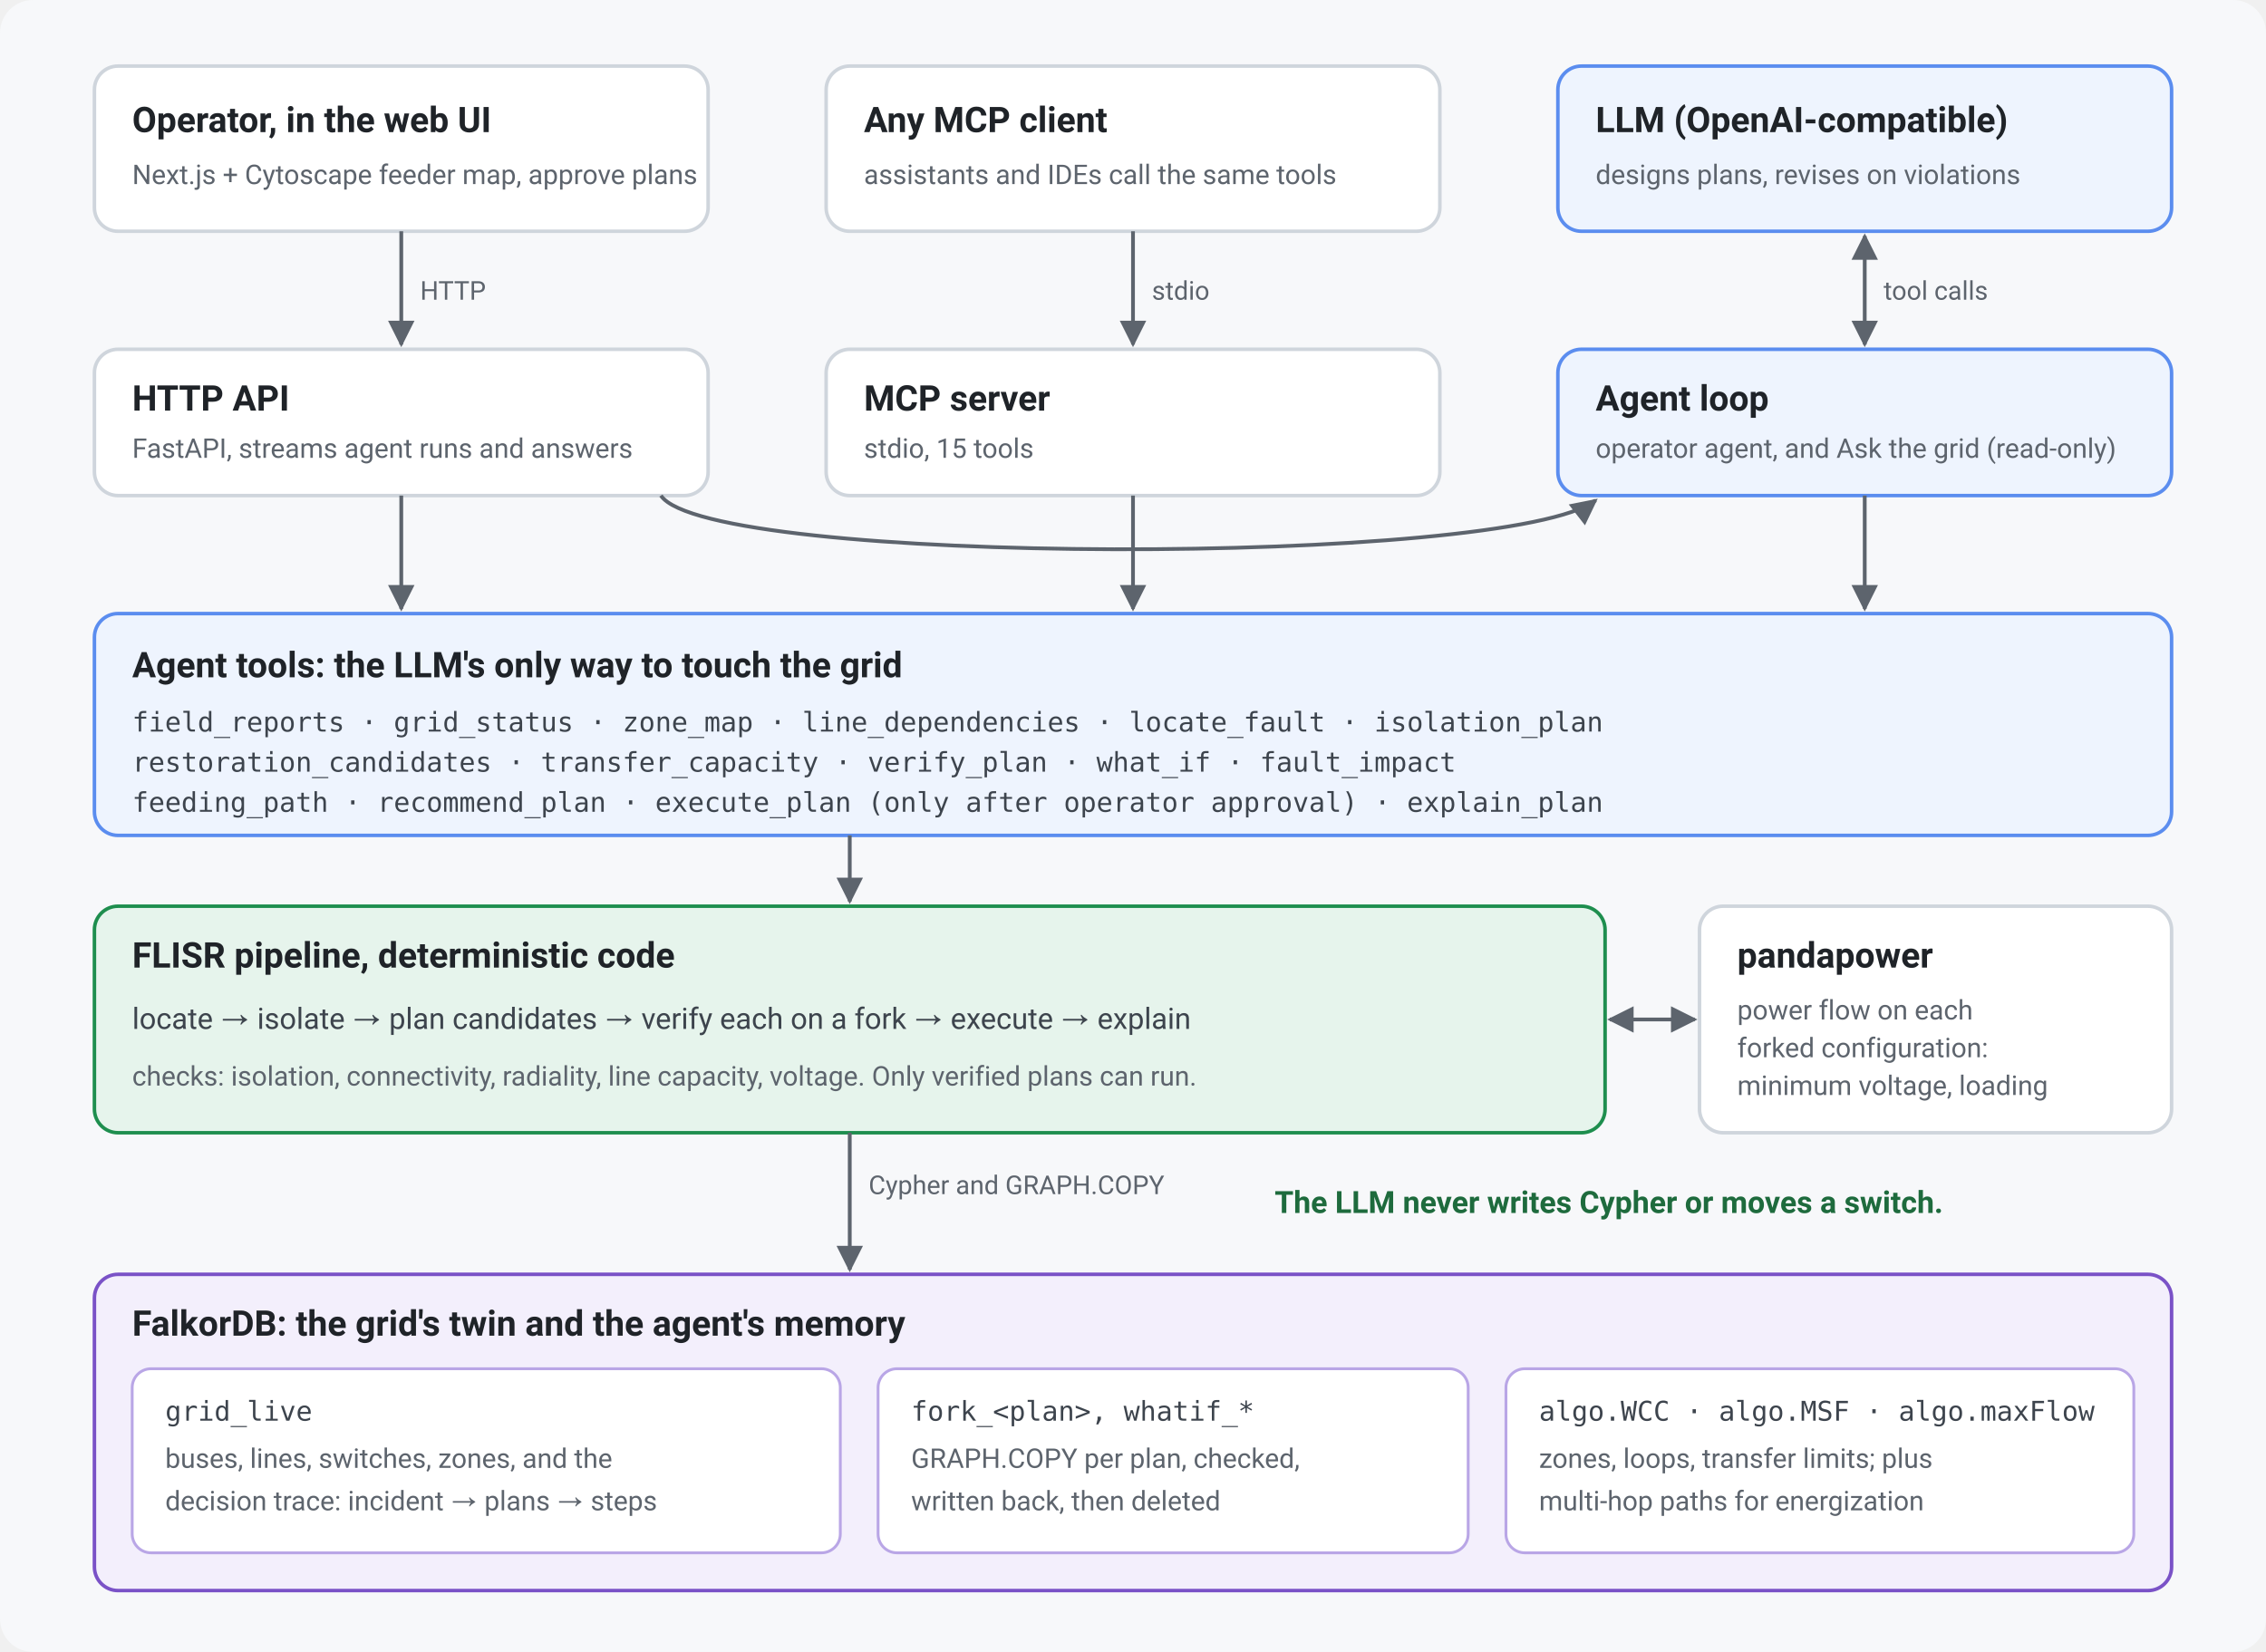
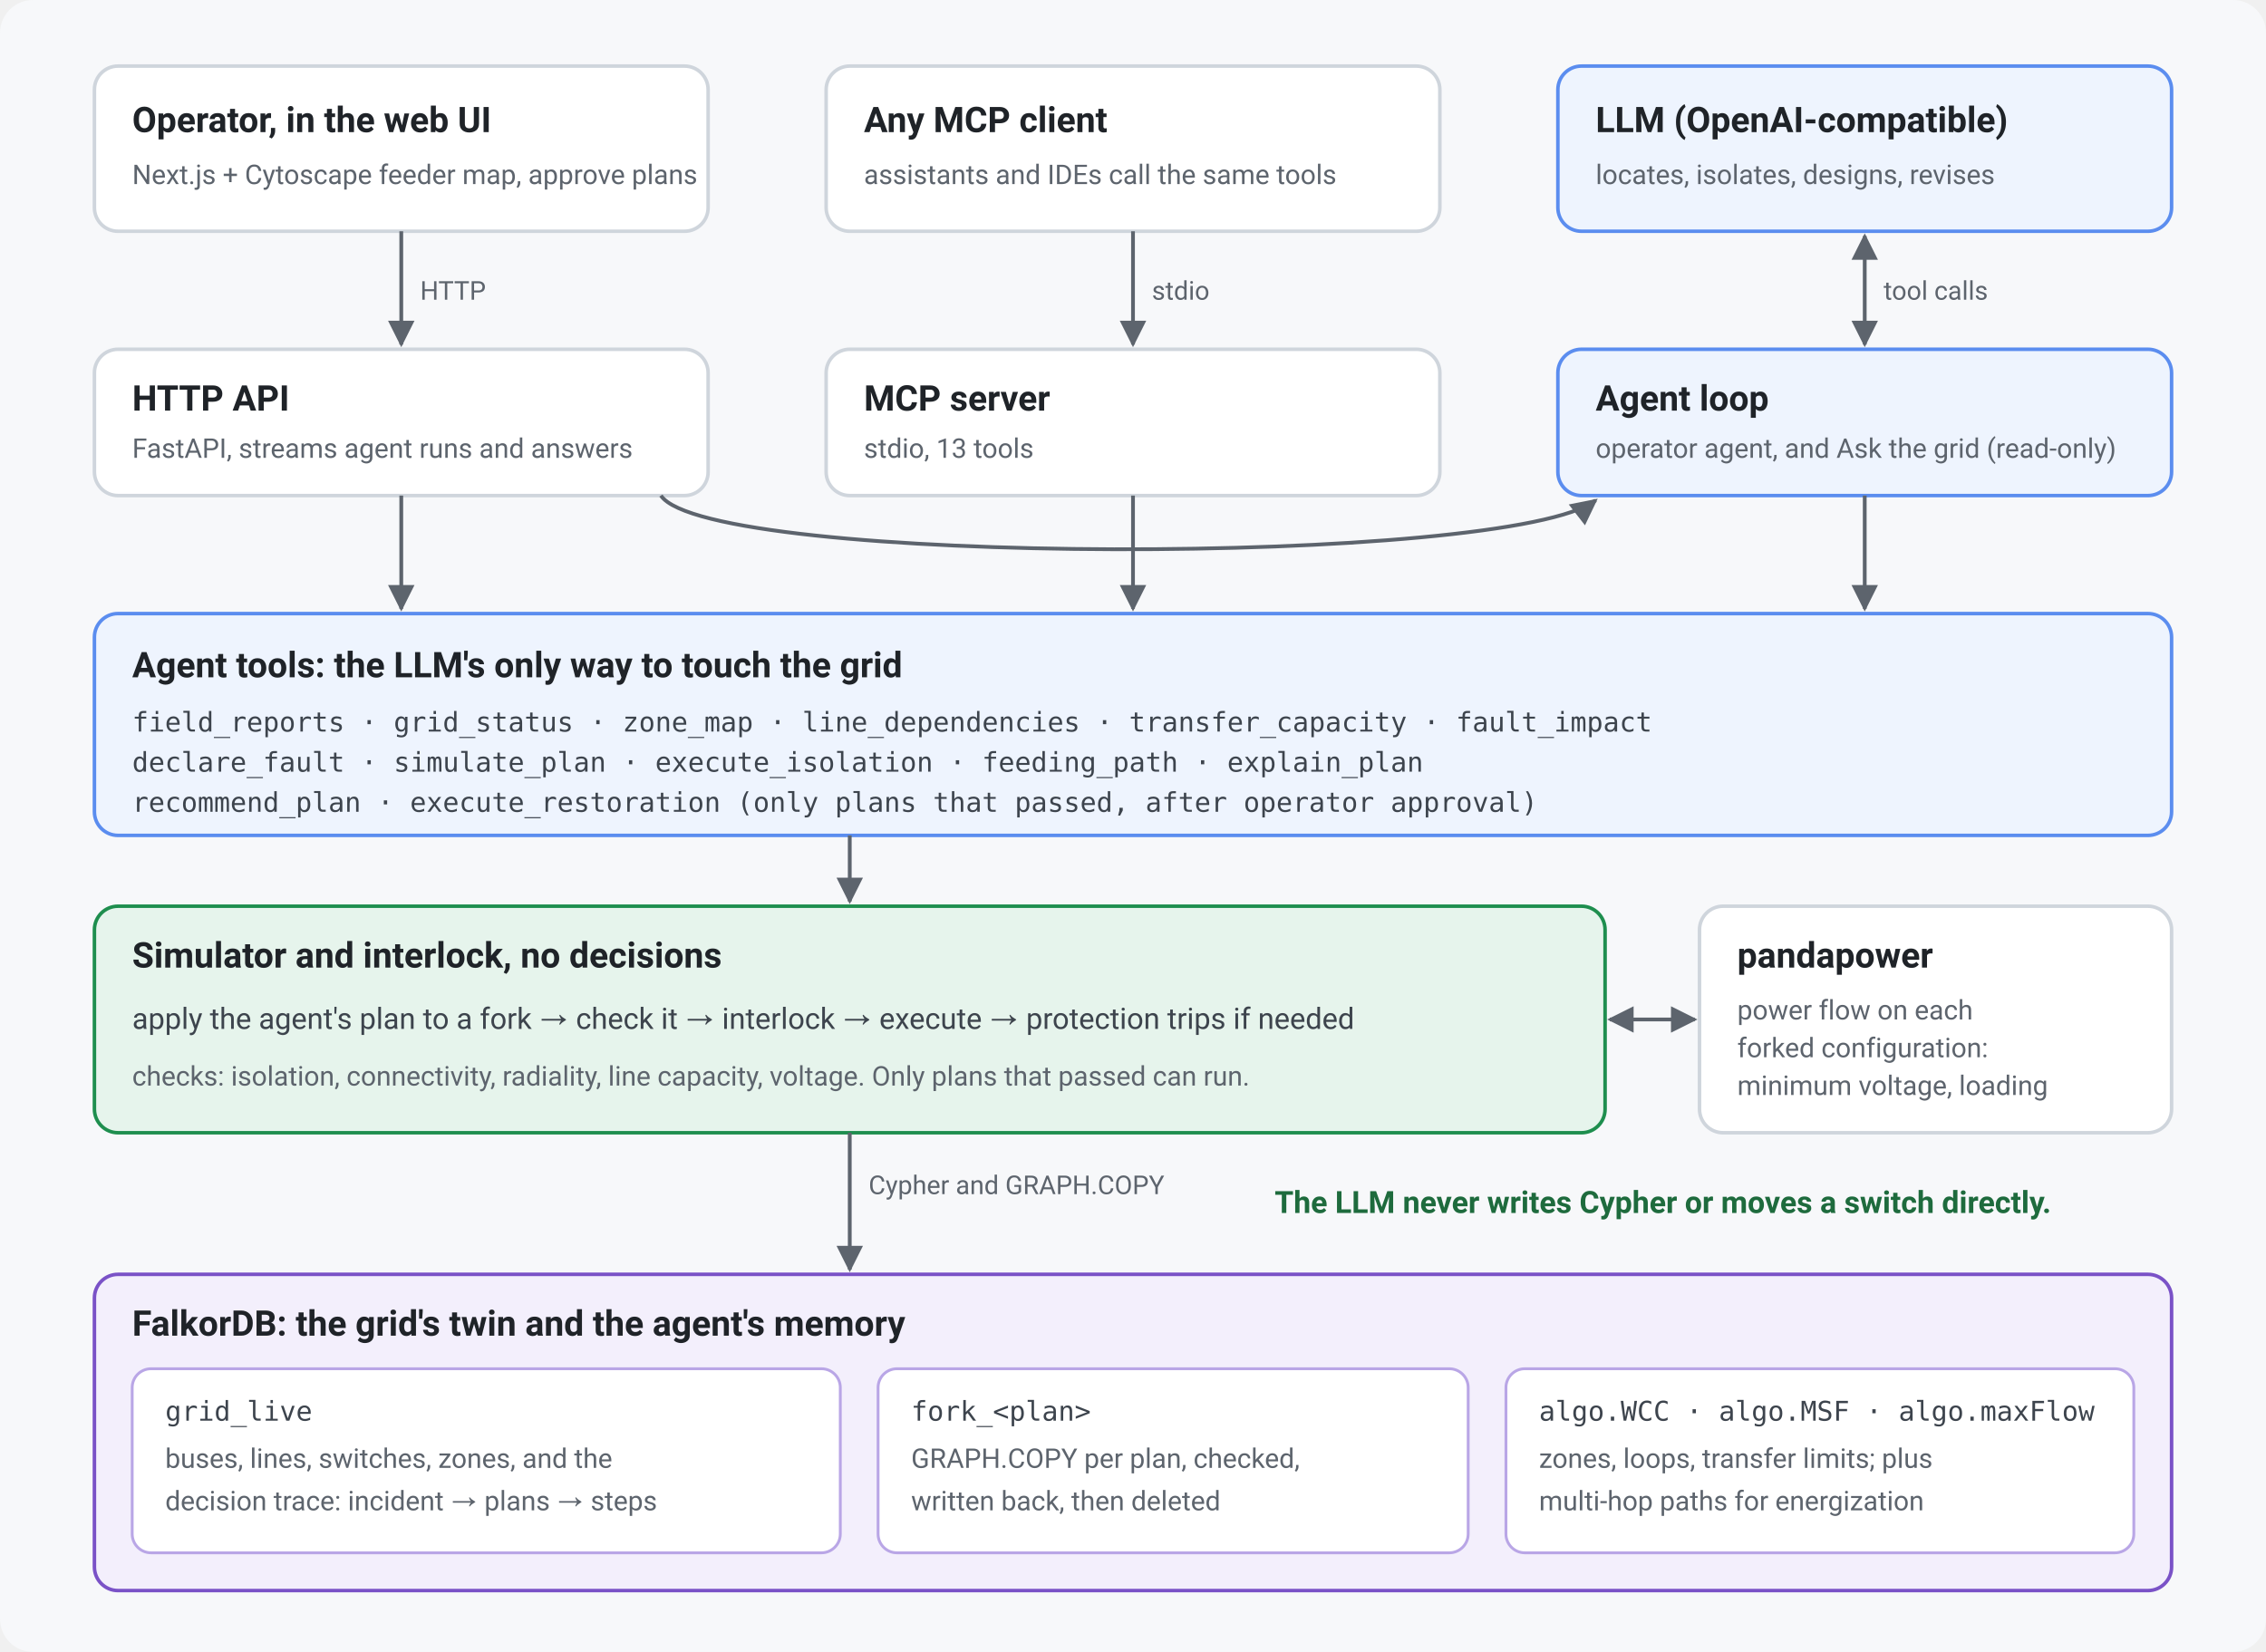
<svg xmlns="http://www.w3.org/2000/svg" viewBox="0 0 960 700" width="960" height="700" font-family="-apple-system, 'Segoe UI', Roboto, Helvetica, Arial, sans-serif">
  <defs>
    <marker id="arrow" viewBox="0 0 10 10" refX="9" refY="5" markerWidth="7" markerHeight="7" orient="auto-start-reverse">
      <path d="M0 0 L10 5 L0 10 z" fill="#5d646d" />
    </marker>
  </defs>
  <style>
    .box { fill: #ffffff; stroke: #cfd5dc; stroke-width: 1.5; }
    .llm { fill: #eef4fe; stroke: #5b8def; }
    .core { fill: #e6f4ec; stroke: #1e8e4e; }
    .db { fill: #f3effc; stroke: #7a52c7; }
    .sub { fill: #ffffff; stroke: #b9a6e6; stroke-width: 1.2; }
    .title { font-size: 15px; font-weight: 700; fill: #1f2328; }
    .text { font-size: 12.5px; fill: #3d444d; }
    .small { font-size: 11.5px; fill: #5d646d; }
    .mono { font-family: ui-monospace, SFMono-Regular, Menlo, monospace; font-size: 11.5px; fill: #3d444d; }
    .edge { stroke: #5d646d; stroke-width: 1.6; fill: none; marker-end: url(#arrow); }
    .both { marker-start: url(#arrow); }
    .label { font-size: 11px; fill: #5d646d; }
    .rule { font-size: 13px; font-weight: 600; fill: #1e6b3d; }
  </style>
  <rect x="0" y="0" width="960" height="700" rx="14" fill="#f7f8fa" />
  <rect class="box" x="40" y="28" width="260" height="70" rx="10" />
  <text class="title" x="56" y="56">Operator, in the web UI</text>
  <text class="small" x="56" y="78">Next.js + Cytoscape feeder map, approve plans</text>
  <rect class="box" x="350" y="28" width="260" height="70" rx="10" />
  <text class="title" x="366" y="56">Any MCP client</text>
  <text class="small" x="366" y="78">assistants and IDEs call the same tools</text>
  <rect class="box llm" x="660" y="28" width="260" height="70" rx="10" />
  <text class="title" x="676" y="56">LLM (OpenAI-compatible)</text>
-   <text class="small" x="676" y="78">designs plans, revises on violations</text>
+   <text class="small" x="676" y="78">locates, isolates, designs, revises</text>
  <rect class="box" x="40" y="148" width="260" height="62" rx="10" />
  <text class="title" x="56" y="174">HTTP API</text>
  <text class="small" x="56" y="194">FastAPI, streams agent runs and answers</text>
  <rect class="box" x="350" y="148" width="260" height="62" rx="10" />
  <text class="title" x="366" y="174">MCP server</text>
-   <text class="small" x="366" y="194">stdio, 15 tools</text>
+   <text class="small" x="366" y="194">stdio, 13 tools</text>
  <rect class="box llm" x="660" y="148" width="260" height="62" rx="10" />
  <text class="title" x="676" y="174">Agent loop</text>
  <text class="small" x="676" y="194">operator agent, and Ask the grid (read-only)</text>
  <path class="edge" d="M170 98 V146" />
  <text class="label" x="178" y="127">HTTP</text>
  <path class="edge" d="M480 98 V146" />
  <text class="label" x="488" y="127">stdio</text>
  <path class="edge both" d="M790 100 V146" />
  <text class="label" x="798" y="127">tool calls</text>
  <path class="edge" d="M280 210 C 300 240, 640 240, 676 212" />
  <rect class="box llm" x="40" y="260" width="880" height="94" rx="10" />
  <text class="title" x="56" y="287">Agent tools: the LLM's only way to touch the grid</text>
-   <text class="mono" x="56" y="310">field_reports · grid_status · zone_map · line_dependencies · locate_fault · isolation_plan</text>
-   <text class="mono" x="56" y="327">restoration_candidates · transfer_capacity · verify_plan · what_if · fault_impact</text>
-   <text class="mono" x="56" y="344">feeding_path · recommend_plan · execute_plan (only after operator approval) · explain_plan</text>
+   <text class="mono" x="56" y="310">field_reports · grid_status · zone_map · line_dependencies · transfer_capacity · fault_impact</text>
+   <text class="mono" x="56" y="327">declare_fault · simulate_plan · execute_isolation · feeding_path · explain_plan</text>
+   <text class="mono" x="56" y="344">recommend_plan · execute_restoration (only plans that passed, after operator approval)</text>
  <path class="edge" d="M170 210 V258" />
  <path class="edge" d="M480 210 V258" />
  <path class="edge" d="M790 210 V258" />
  <rect class="box core" x="40" y="384" width="640" height="96" rx="10" />
-   <text class="title" x="56" y="410">FLISR pipeline, deterministic code</text>
-   <text class="text" x="56" y="436">locate → isolate → plan candidates → verify each on a fork → execute → explain</text>
-   <text class="small" x="56" y="460">checks: isolation, connectivity, radiality, line capacity, voltage. Only verified plans can run.</text>
+   <text class="title" x="56" y="410">Simulator and interlock, no decisions</text>
+   <text class="text" x="56" y="436">apply the agent's plan to a fork → check it → interlock → execute → protection trips if needed</text>
+   <text class="small" x="56" y="460">checks: isolation, connectivity, radiality, line capacity, voltage. Only plans that passed can run.</text>
  <rect class="box" x="720" y="384" width="200" height="96" rx="10" />
  <text class="title" x="736" y="410">pandapower</text>
  <text class="small" x="736" y="432">power flow on each</text>
  <text class="small" x="736" y="448">forked configuration:</text>
  <text class="small" x="736" y="464">minimum voltage, loading</text>
  <path class="edge both" d="M682 432 H718" />
  <path class="edge" d="M360 354 V382" />
  <rect class="box db" x="40" y="540" width="880" height="134" rx="10" />
  <text class="title" x="56" y="566">FalkorDB: the grid's twin and the agent's memory</text>
  <rect class="sub" x="56" y="580" width="300" height="78" rx="8" />
  <text class="mono" x="70" y="602">grid_live</text>
  <text class="small" x="70" y="622">buses, lines, switches, zones, and the</text>
  <text class="small" x="70" y="640">decision trace: incident → plans → steps</text>
  <rect class="sub" x="372" y="580" width="250" height="78" rx="8" />
-   <text class="mono" x="386" y="602">fork_&lt;plan&gt;, whatif_*</text>
+   <text class="mono" x="386" y="602">fork_&lt;plan&gt;</text>
  <text class="small" x="386" y="622">GRAPH.COPY per plan, checked,</text>
  <text class="small" x="386" y="640">written back, then deleted</text>
  <rect class="sub" x="638" y="580" width="266" height="78" rx="8" />
  <text class="mono" x="652" y="602">algo.WCC · algo.MSF · algo.maxFlow</text>
  <text class="small" x="652" y="622">zones, loops, transfer limits; plus</text>
  <text class="small" x="652" y="640">multi-hop paths for energization</text>
  <path class="edge" d="M360 480 V538" />
  <text class="label" x="368" y="506">Cypher and GRAPH.COPY</text>
-   <text class="rule" x="540" y="514">The LLM never writes Cypher or moves a switch.</text>
+   <text class="rule" x="540" y="514">The LLM never writes Cypher or moves a switch directly.</text>
</svg>
